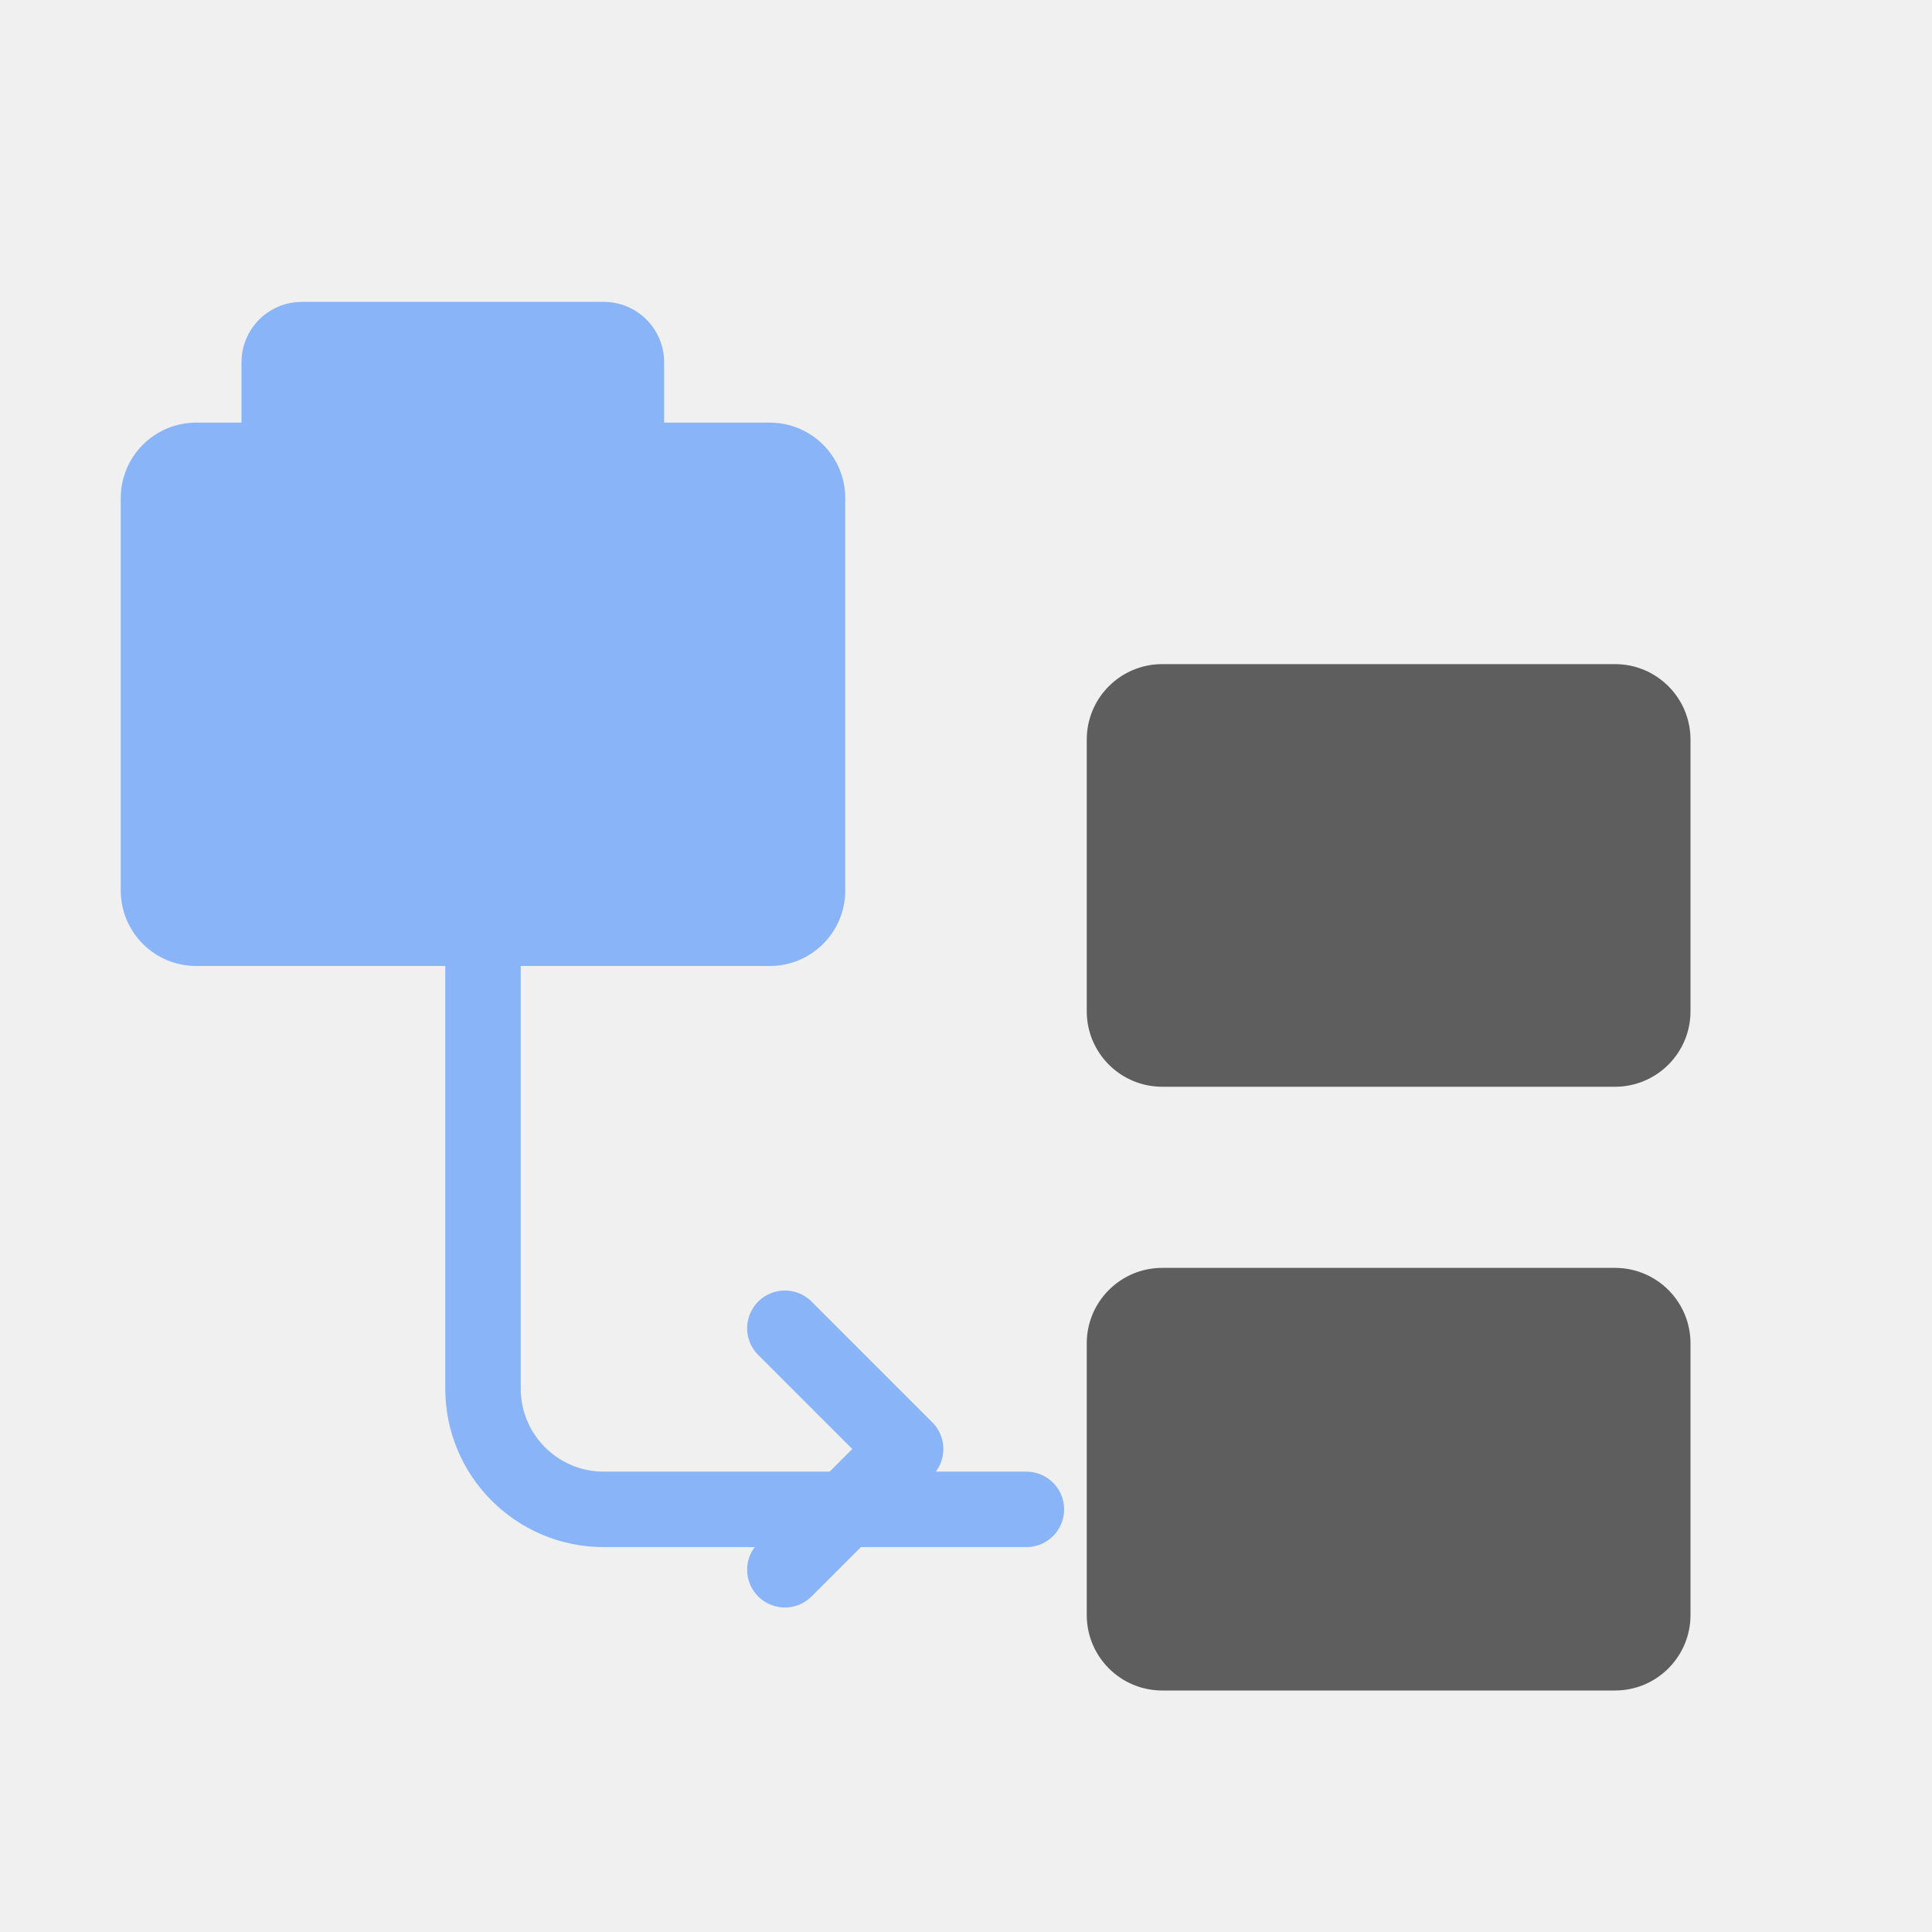
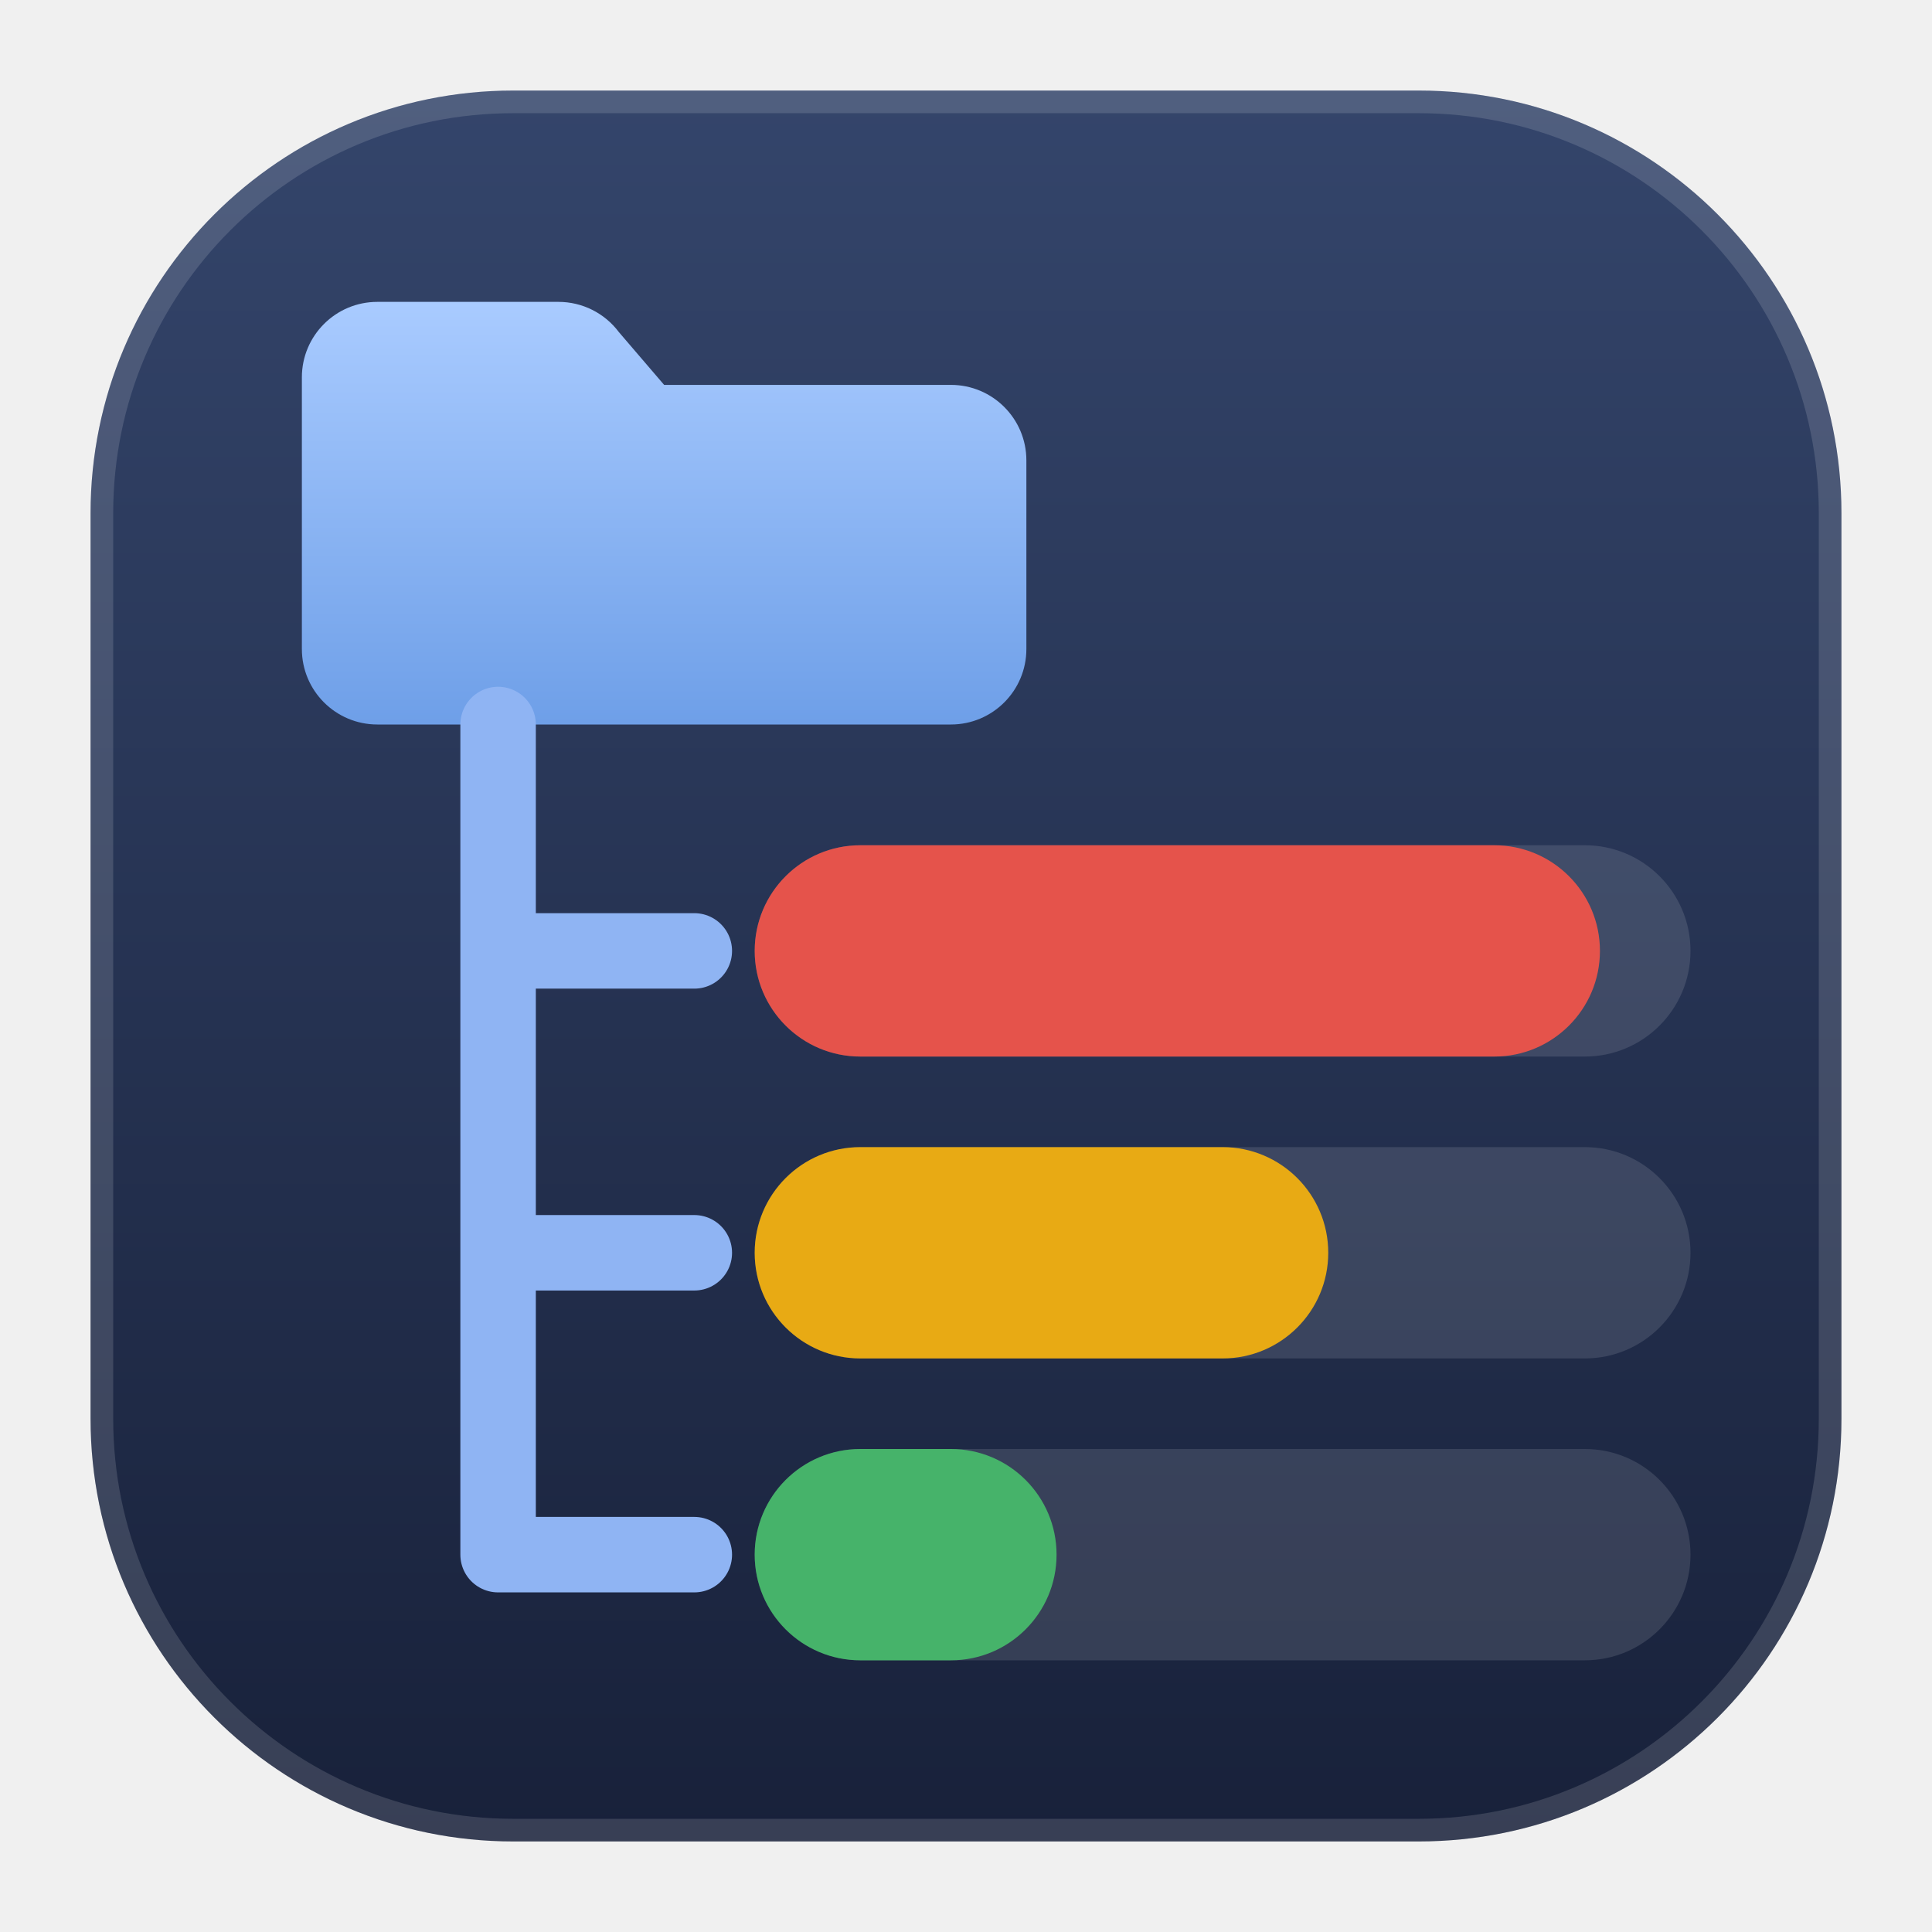
- <svg xmlns="http://www.w3.org/2000/svg" width="64" height="64" viewBox="0 0 64 64">
-   <rect x="4" y="14" width="24" height="18" rx="2.5" fill="#8ab4f8" />
-   <rect x="8" y="10" width="14" height="6" rx="2" fill="#8ab4f8" />
-   <rect x="36" y="22" width="20" height="14" rx="2.5" fill="#5e5e5e" />
-   <rect x="36" y="42" width="20" height="14" rx="2.5" fill="#5e5e5e" />
-   <path d="M16 32v14a4 4 0 0 0 4 4h14" stroke="#8ab4f8" stroke-width="2.5" fill="none" stroke-linecap="round" />
-   <path d="M30 48l-4-4m4 4l-4 4" stroke="#8ab4f8" stroke-width="2.5" fill="none" stroke-linecap="round" stroke-linejoin="round" />
+ <svg xmlns="http://www.w3.org/2000/svg" viewBox="0 0 128 128" width="128" height="128">
+   <defs>
+     <linearGradient id="bg" x1="0" y1="0" x2="0" y2="1">
+       <stop offset="0" stop-color="#34456b" />
+       <stop offset="1" stop-color="#18213a" />
+     </linearGradient>
+     <linearGradient id="folder" x1="0" y1="0" x2="0" y2="1">
+       <stop offset="0" stop-color="#a9cbff" />
+       <stop offset="1" stop-color="#6e9fe8" />
+     </linearGradient>
+   </defs>
+   <rect x="6" y="6" width="116" height="116" rx="28" fill="url(#bg)" />
+   <rect x="6.75" y="6.75" width="114.5" height="114.5" rx="27.25" fill="none" stroke="#fff" stroke-opacity="0.14" stroke-width="1.5" />
+   <path d="M20 25a5 5 0 0 1 5-5h12a5 5 0 0 1 4 2l3 3.5H63a5 5 0 0 1 5 5V43a5 5 0 0 1-5 5H25a5 5 0 0 1-5-5z" fill="url(#folder)" />
+   <path d="M33 48V103M33 63H46M33 83H46M33 103H46" fill="none" stroke="#8fb4f3" stroke-width="5" stroke-linecap="round" stroke-linejoin="round" />
+   <rect x="50" y="56" width="62" height="14" rx="7" fill="#fff" fill-opacity="0.12" />
+   <rect x="50" y="56" width="56" height="14" rx="7" fill="#e5534b" />
+   <rect x="50" y="76" width="62" height="14" rx="7" fill="#fff" fill-opacity="0.12" />
+   <rect x="50" y="76" width="38" height="14" rx="7" fill="#e8aa14" />
+   <rect x="50" y="96" width="62" height="14" rx="7" fill="#fff" fill-opacity="0.12" />
+   <rect x="50" y="96" width="20" height="14" rx="7" fill="#46b36a" />
</svg>
